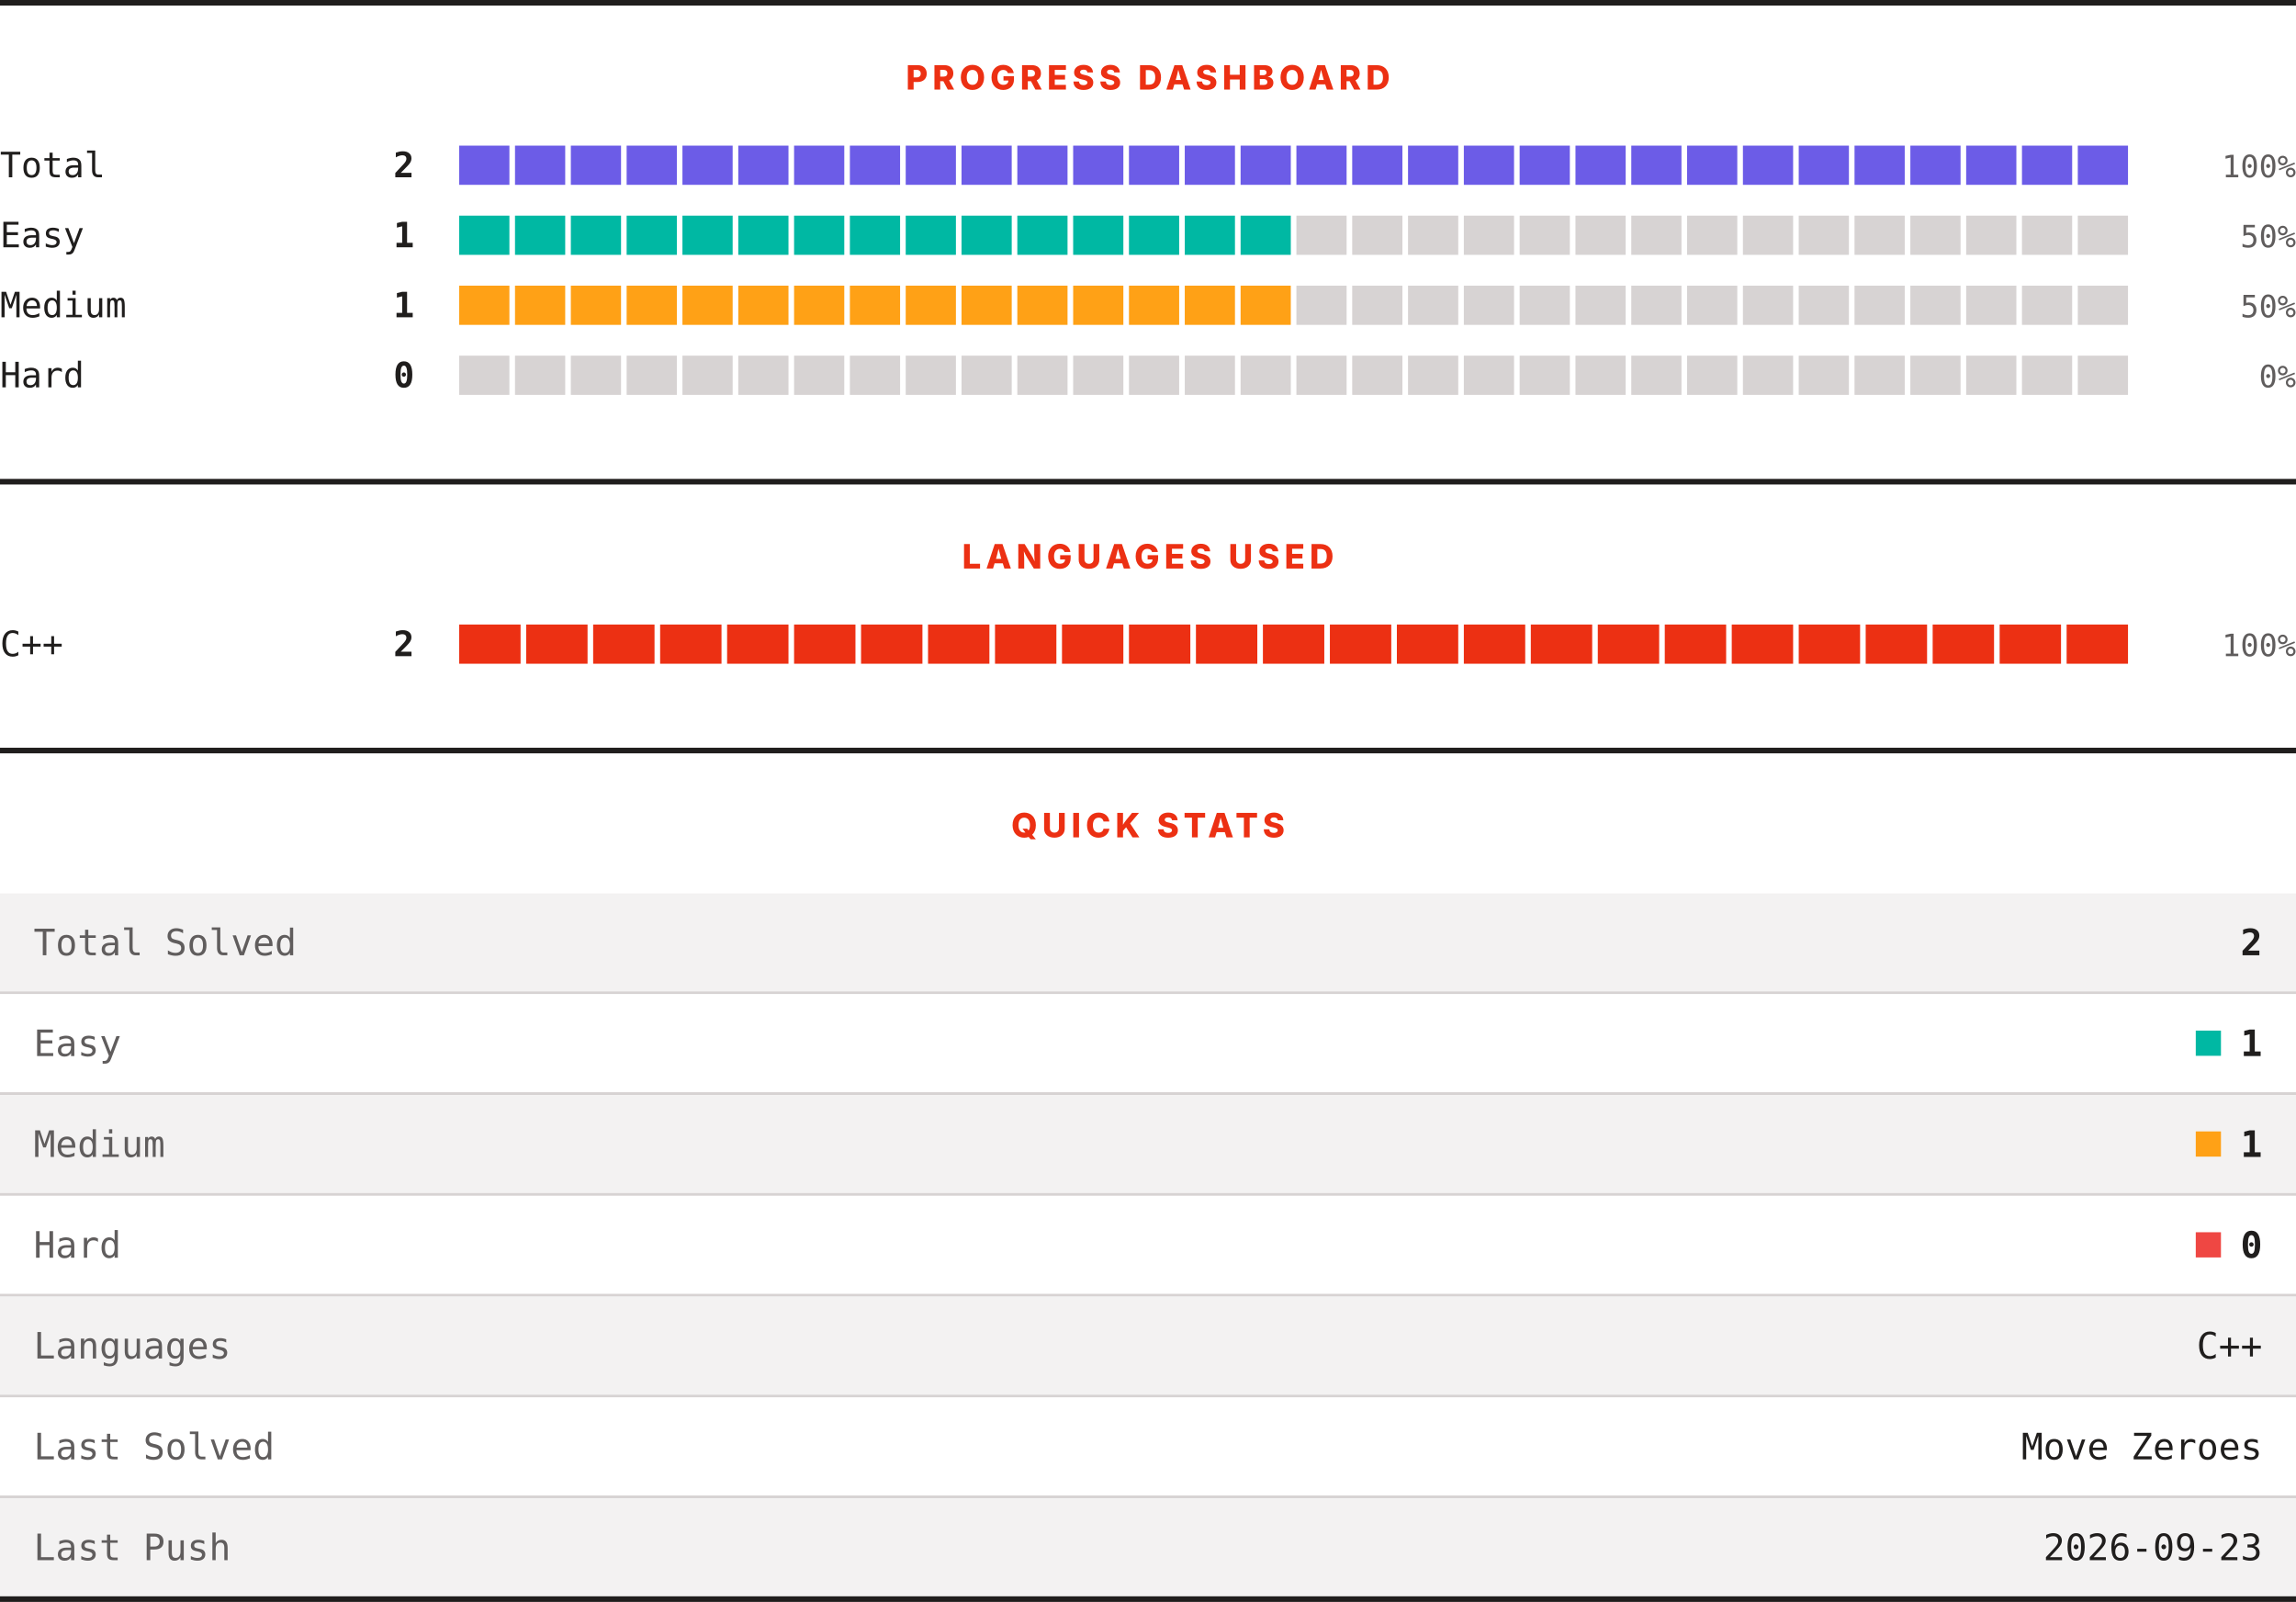
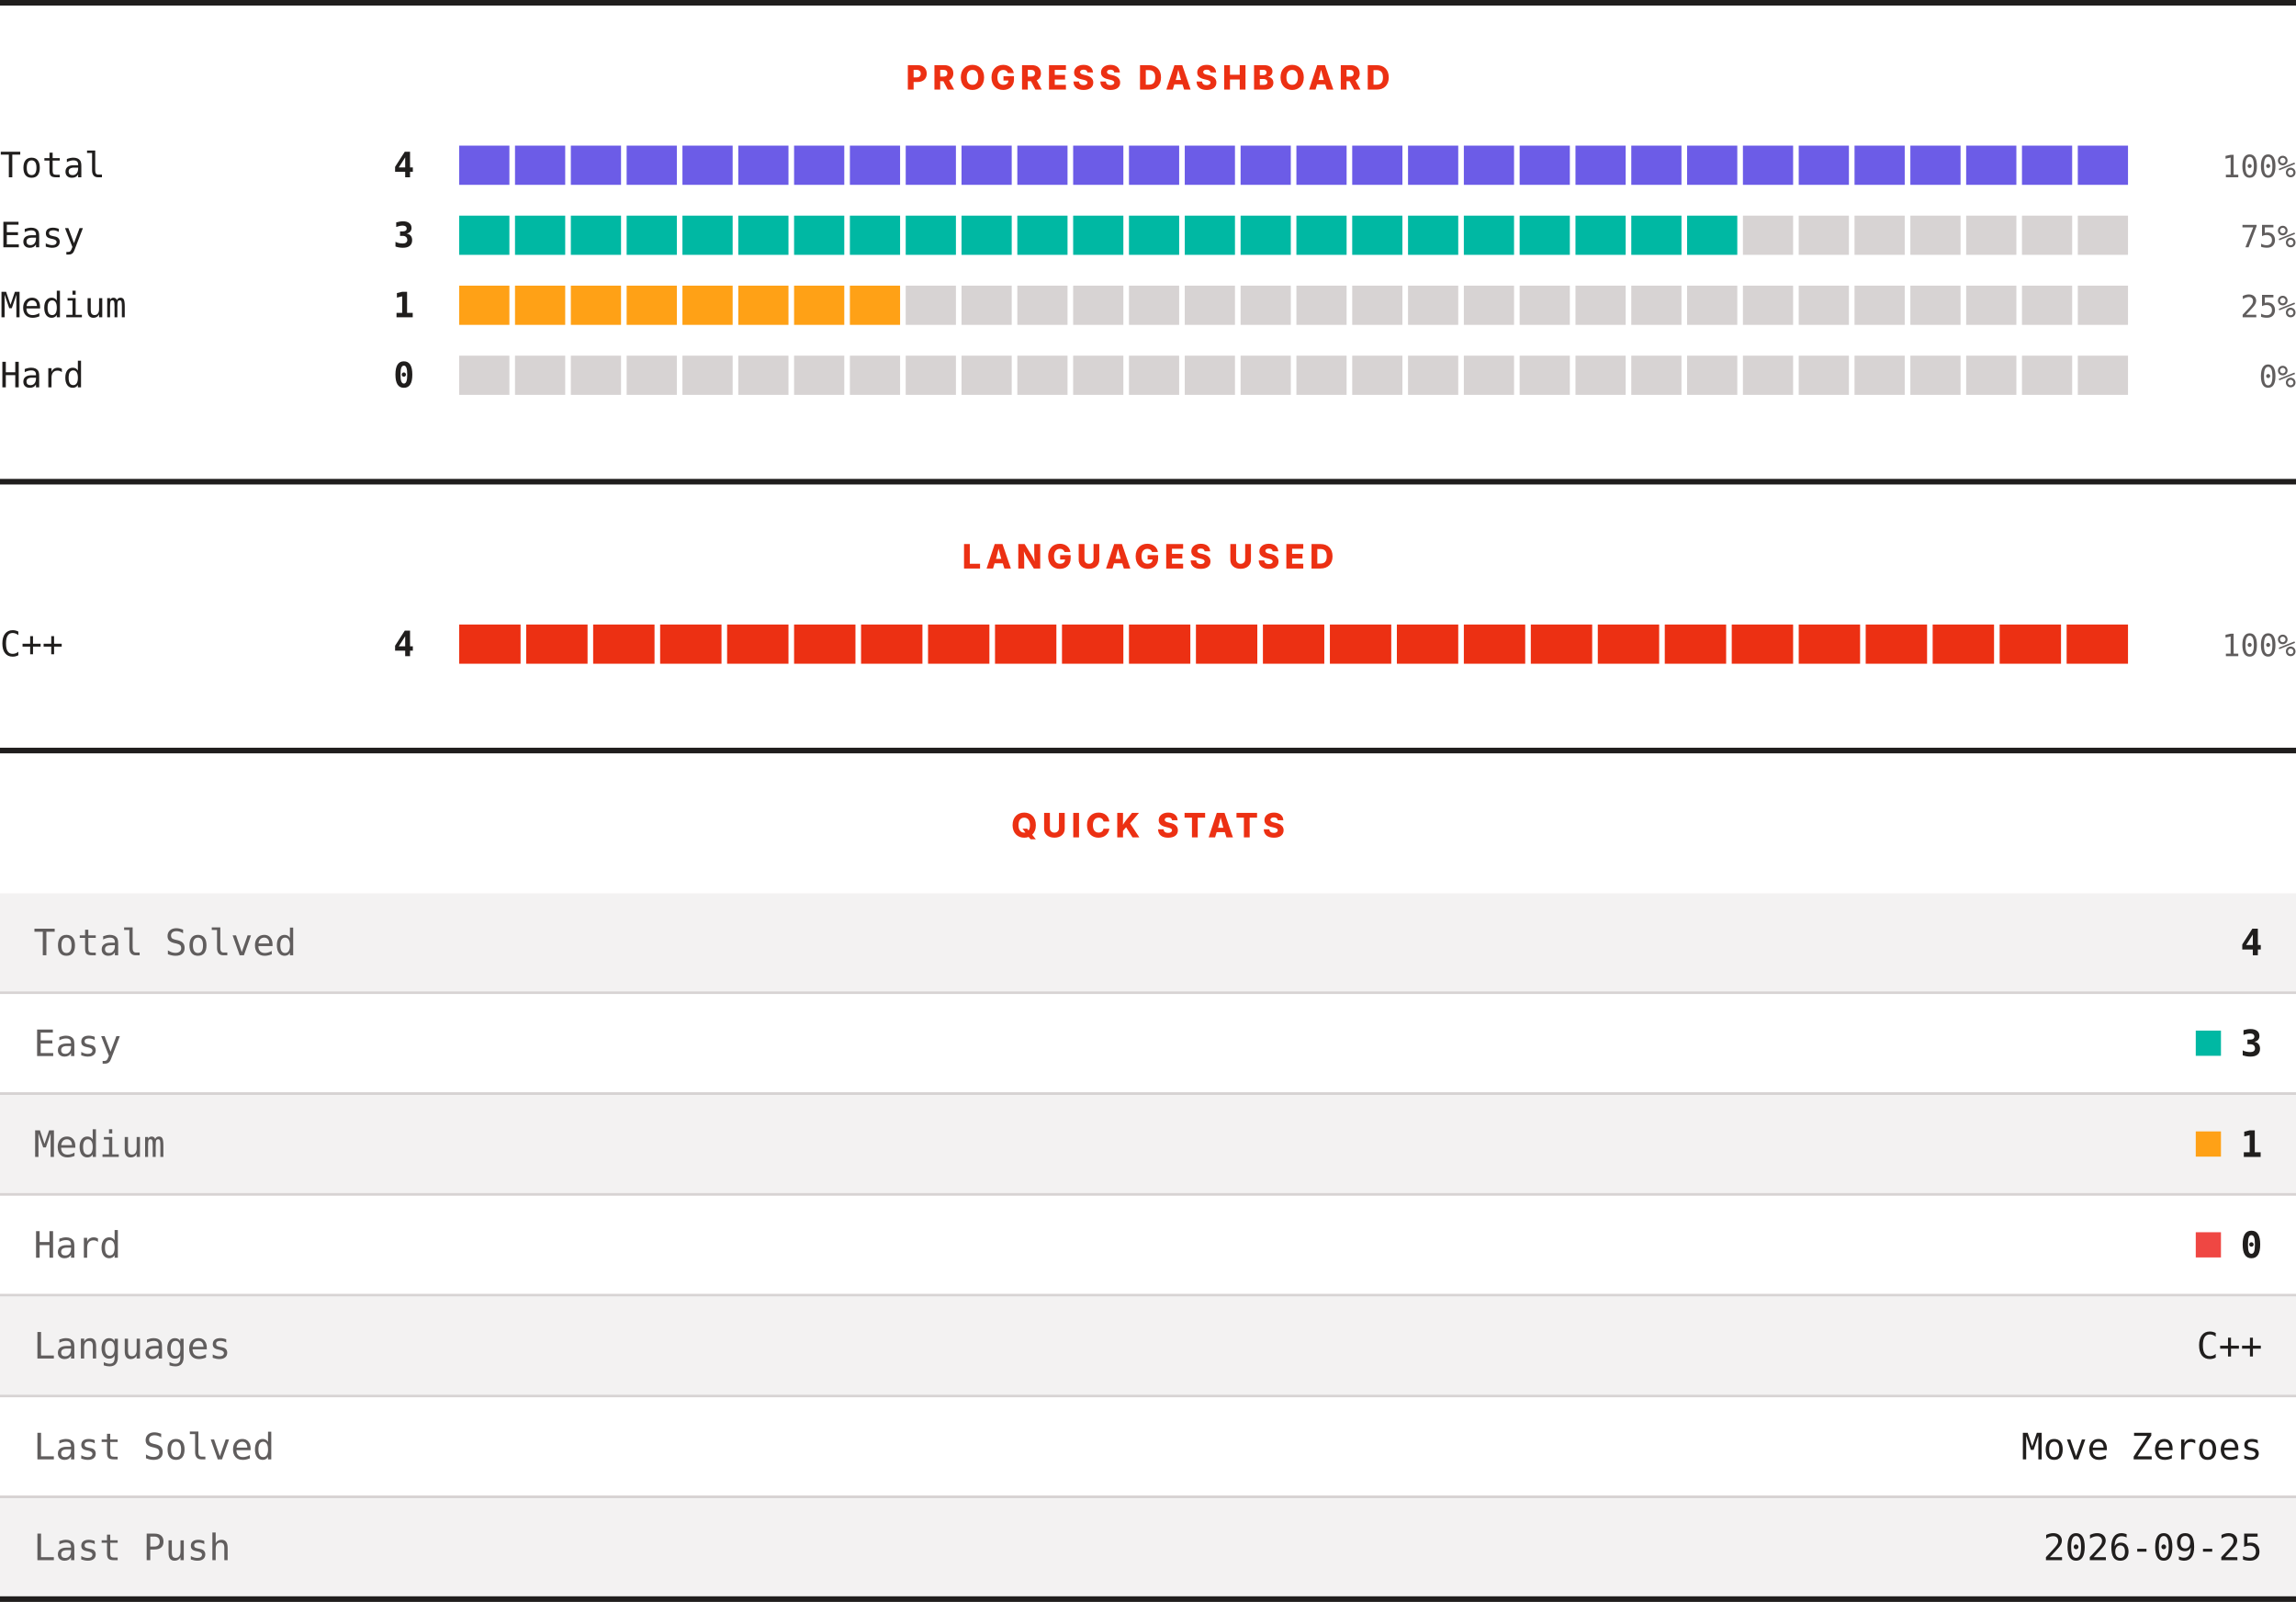
<svg xmlns="http://www.w3.org/2000/svg" width="820" height="572" viewBox="0 0 820 572" role="img" aria-label="LeetCode progress, languages and quick stats">
  <rect width="820" height="572" fill="#ffffff" />
  <rect x="0" y="0" width="820" height="2" fill="#201e1d" />
  <text x="410" y="32" text-anchor="middle" font-family="Archivo, system-ui, -apple-system, Segoe UI, sans-serif" font-size="12" font-weight="800" letter-spacing="1.68" fill="#ec3013">PROGRESS DASHBOARD</text>
  <text x="0" y="63.3" font-family="ui-monospace, SFMono-Regular, Menlo, Consolas, monospace" font-size="12.5" fill="#201e1d">Total</text>
-   <text x="148" y="63.3" text-anchor="end" font-family="ui-monospace, SFMono-Regular, Menlo, Consolas, monospace" font-size="12.5" font-weight="700" fill="#201e1d">2</text>
+   <text x="148" y="63.3" text-anchor="end" font-family="ui-monospace, SFMono-Regular, Menlo, Consolas, monospace" font-size="12.5" font-weight="700" fill="#201e1d">4</text>
  <rect x="164.00" y="52" width="17.93" height="14" fill="#6c5ce7" />
  <rect x="183.93" y="52" width="17.93" height="14" fill="#6c5ce7" />
  <rect x="203.87" y="52" width="17.93" height="14" fill="#6c5ce7" />
  <rect x="223.80" y="52" width="17.93" height="14" fill="#6c5ce7" />
  <rect x="243.73" y="52" width="17.93" height="14" fill="#6c5ce7" />
  <rect x="263.67" y="52" width="17.93" height="14" fill="#6c5ce7" />
  <rect x="283.60" y="52" width="17.93" height="14" fill="#6c5ce7" />
  <rect x="303.53" y="52" width="17.93" height="14" fill="#6c5ce7" />
  <rect x="323.47" y="52" width="17.93" height="14" fill="#6c5ce7" />
  <rect x="343.40" y="52" width="17.93" height="14" fill="#6c5ce7" />
  <rect x="363.33" y="52" width="17.93" height="14" fill="#6c5ce7" />
  <rect x="383.27" y="52" width="17.93" height="14" fill="#6c5ce7" />
  <rect x="403.20" y="52" width="17.93" height="14" fill="#6c5ce7" />
  <rect x="423.13" y="52" width="17.93" height="14" fill="#6c5ce7" />
  <rect x="443.07" y="52" width="17.93" height="14" fill="#6c5ce7" />
  <rect x="463.00" y="52" width="17.93" height="14" fill="#6c5ce7" />
  <rect x="482.93" y="52" width="17.93" height="14" fill="#6c5ce7" />
  <rect x="502.87" y="52" width="17.93" height="14" fill="#6c5ce7" />
  <rect x="522.80" y="52" width="17.93" height="14" fill="#6c5ce7" />
  <rect x="542.73" y="52" width="17.93" height="14" fill="#6c5ce7" />
  <rect x="562.67" y="52" width="17.93" height="14" fill="#6c5ce7" />
  <rect x="582.60" y="52" width="17.93" height="14" fill="#6c5ce7" />
  <rect x="602.53" y="52" width="17.93" height="14" fill="#6c5ce7" />
  <rect x="622.47" y="52" width="17.93" height="14" fill="#6c5ce7" />
  <rect x="642.40" y="52" width="17.93" height="14" fill="#6c5ce7" />
  <rect x="662.33" y="52" width="17.93" height="14" fill="#6c5ce7" />
  <rect x="682.27" y="52" width="17.93" height="14" fill="#6c5ce7" />
  <rect x="702.20" y="52" width="17.93" height="14" fill="#6c5ce7" />
  <rect x="722.13" y="52" width="17.93" height="14" fill="#6c5ce7" />
  <rect x="742.07" y="52" width="17.93" height="14" fill="#6c5ce7" />
  <text x="820" y="63.3" text-anchor="end" font-family="ui-monospace, SFMono-Regular, Menlo, Consolas, monospace" font-size="11" fill="#605d5d">100%</text>
  <text x="0" y="88.3" font-family="ui-monospace, SFMono-Regular, Menlo, Consolas, monospace" font-size="12.5" fill="#201e1d">Easy</text>
-   <text x="148" y="88.3" text-anchor="end" font-family="ui-monospace, SFMono-Regular, Menlo, Consolas, monospace" font-size="12.5" font-weight="700" fill="#201e1d">1</text>
+   <text x="148" y="88.3" text-anchor="end" font-family="ui-monospace, SFMono-Regular, Menlo, Consolas, monospace" font-size="12.5" font-weight="700" fill="#201e1d">3</text>
  <rect x="164.00" y="77" width="17.93" height="14" fill="#00b8a3" />
  <rect x="183.93" y="77" width="17.93" height="14" fill="#00b8a3" />
  <rect x="203.87" y="77" width="17.93" height="14" fill="#00b8a3" />
  <rect x="223.80" y="77" width="17.93" height="14" fill="#00b8a3" />
  <rect x="243.73" y="77" width="17.93" height="14" fill="#00b8a3" />
  <rect x="263.67" y="77" width="17.93" height="14" fill="#00b8a3" />
  <rect x="283.60" y="77" width="17.93" height="14" fill="#00b8a3" />
  <rect x="303.53" y="77" width="17.93" height="14" fill="#00b8a3" />
  <rect x="323.47" y="77" width="17.93" height="14" fill="#00b8a3" />
  <rect x="343.40" y="77" width="17.93" height="14" fill="#00b8a3" />
  <rect x="363.33" y="77" width="17.93" height="14" fill="#00b8a3" />
  <rect x="383.27" y="77" width="17.93" height="14" fill="#00b8a3" />
  <rect x="403.20" y="77" width="17.93" height="14" fill="#00b8a3" />
  <rect x="423.13" y="77" width="17.93" height="14" fill="#00b8a3" />
  <rect x="443.07" y="77" width="17.93" height="14" fill="#00b8a3" />
-   <rect x="463.00" y="77" width="17.93" height="14" fill="#d7d3d3" />
-   <rect x="482.93" y="77" width="17.93" height="14" fill="#d7d3d3" />
-   <rect x="502.87" y="77" width="17.93" height="14" fill="#d7d3d3" />
-   <rect x="522.80" y="77" width="17.93" height="14" fill="#d7d3d3" />
-   <rect x="542.73" y="77" width="17.93" height="14" fill="#d7d3d3" />
-   <rect x="562.67" y="77" width="17.93" height="14" fill="#d7d3d3" />
-   <rect x="582.60" y="77" width="17.93" height="14" fill="#d7d3d3" />
-   <rect x="602.53" y="77" width="17.93" height="14" fill="#d7d3d3" />
+   <rect x="463.00" y="77" width="17.93" height="14" fill="#00b8a3" />
+   <rect x="482.93" y="77" width="17.93" height="14" fill="#00b8a3" />
+   <rect x="502.87" y="77" width="17.93" height="14" fill="#00b8a3" />
+   <rect x="522.80" y="77" width="17.93" height="14" fill="#00b8a3" />
+   <rect x="542.73" y="77" width="17.93" height="14" fill="#00b8a3" />
+   <rect x="562.67" y="77" width="17.93" height="14" fill="#00b8a3" />
+   <rect x="582.60" y="77" width="17.93" height="14" fill="#00b8a3" />
+   <rect x="602.53" y="77" width="17.93" height="14" fill="#00b8a3" />
  <rect x="622.47" y="77" width="17.93" height="14" fill="#d7d3d3" />
  <rect x="642.40" y="77" width="17.93" height="14" fill="#d7d3d3" />
  <rect x="662.33" y="77" width="17.93" height="14" fill="#d7d3d3" />
  <rect x="682.27" y="77" width="17.93" height="14" fill="#d7d3d3" />
  <rect x="702.20" y="77" width="17.93" height="14" fill="#d7d3d3" />
  <rect x="722.13" y="77" width="17.93" height="14" fill="#d7d3d3" />
  <rect x="742.07" y="77" width="17.93" height="14" fill="#d7d3d3" />
-   <text x="820" y="88.3" text-anchor="end" font-family="ui-monospace, SFMono-Regular, Menlo, Consolas, monospace" font-size="11" fill="#605d5d">50%</text>
+   <text x="820" y="88.3" text-anchor="end" font-family="ui-monospace, SFMono-Regular, Menlo, Consolas, monospace" font-size="11" fill="#605d5d">75%</text>
  <text x="0" y="113.3" font-family="ui-monospace, SFMono-Regular, Menlo, Consolas, monospace" font-size="12.5" fill="#201e1d">Medium</text>
  <text x="148" y="113.3" text-anchor="end" font-family="ui-monospace, SFMono-Regular, Menlo, Consolas, monospace" font-size="12.5" font-weight="700" fill="#201e1d">1</text>
  <rect x="164.00" y="102" width="17.93" height="14" fill="#ffa116" />
  <rect x="183.93" y="102" width="17.93" height="14" fill="#ffa116" />
  <rect x="203.87" y="102" width="17.93" height="14" fill="#ffa116" />
  <rect x="223.80" y="102" width="17.93" height="14" fill="#ffa116" />
  <rect x="243.73" y="102" width="17.93" height="14" fill="#ffa116" />
  <rect x="263.67" y="102" width="17.93" height="14" fill="#ffa116" />
  <rect x="283.60" y="102" width="17.93" height="14" fill="#ffa116" />
  <rect x="303.53" y="102" width="17.93" height="14" fill="#ffa116" />
-   <rect x="323.47" y="102" width="17.93" height="14" fill="#ffa116" />
-   <rect x="343.40" y="102" width="17.93" height="14" fill="#ffa116" />
-   <rect x="363.33" y="102" width="17.93" height="14" fill="#ffa116" />
-   <rect x="383.27" y="102" width="17.93" height="14" fill="#ffa116" />
-   <rect x="403.20" y="102" width="17.93" height="14" fill="#ffa116" />
-   <rect x="423.13" y="102" width="17.93" height="14" fill="#ffa116" />
-   <rect x="443.07" y="102" width="17.93" height="14" fill="#ffa116" />
+   <rect x="323.47" y="102" width="17.93" height="14" fill="#d7d3d3" />
+   <rect x="343.40" y="102" width="17.93" height="14" fill="#d7d3d3" />
+   <rect x="363.33" y="102" width="17.93" height="14" fill="#d7d3d3" />
+   <rect x="383.27" y="102" width="17.93" height="14" fill="#d7d3d3" />
+   <rect x="403.20" y="102" width="17.93" height="14" fill="#d7d3d3" />
+   <rect x="423.13" y="102" width="17.93" height="14" fill="#d7d3d3" />
+   <rect x="443.07" y="102" width="17.93" height="14" fill="#d7d3d3" />
  <rect x="463.00" y="102" width="17.93" height="14" fill="#d7d3d3" />
  <rect x="482.93" y="102" width="17.93" height="14" fill="#d7d3d3" />
  <rect x="502.87" y="102" width="17.93" height="14" fill="#d7d3d3" />
  <rect x="522.80" y="102" width="17.93" height="14" fill="#d7d3d3" />
  <rect x="542.73" y="102" width="17.93" height="14" fill="#d7d3d3" />
  <rect x="562.67" y="102" width="17.93" height="14" fill="#d7d3d3" />
  <rect x="582.60" y="102" width="17.93" height="14" fill="#d7d3d3" />
  <rect x="602.53" y="102" width="17.93" height="14" fill="#d7d3d3" />
  <rect x="622.47" y="102" width="17.93" height="14" fill="#d7d3d3" />
  <rect x="642.40" y="102" width="17.93" height="14" fill="#d7d3d3" />
  <rect x="662.33" y="102" width="17.93" height="14" fill="#d7d3d3" />
  <rect x="682.27" y="102" width="17.93" height="14" fill="#d7d3d3" />
  <rect x="702.20" y="102" width="17.93" height="14" fill="#d7d3d3" />
  <rect x="722.13" y="102" width="17.93" height="14" fill="#d7d3d3" />
  <rect x="742.07" y="102" width="17.93" height="14" fill="#d7d3d3" />
-   <text x="820" y="113.3" text-anchor="end" font-family="ui-monospace, SFMono-Regular, Menlo, Consolas, monospace" font-size="11" fill="#605d5d">50%</text>
+   <text x="820" y="113.3" text-anchor="end" font-family="ui-monospace, SFMono-Regular, Menlo, Consolas, monospace" font-size="11" fill="#605d5d">25%</text>
  <text x="0" y="138.3" font-family="ui-monospace, SFMono-Regular, Menlo, Consolas, monospace" font-size="12.5" fill="#201e1d">Hard</text>
  <text x="148" y="138.3" text-anchor="end" font-family="ui-monospace, SFMono-Regular, Menlo, Consolas, monospace" font-size="12.5" font-weight="700" fill="#201e1d">0</text>
  <rect x="164.00" y="127" width="17.93" height="14" fill="#d7d3d3" />
  <rect x="183.93" y="127" width="17.93" height="14" fill="#d7d3d3" />
  <rect x="203.87" y="127" width="17.93" height="14" fill="#d7d3d3" />
  <rect x="223.80" y="127" width="17.93" height="14" fill="#d7d3d3" />
  <rect x="243.73" y="127" width="17.93" height="14" fill="#d7d3d3" />
  <rect x="263.67" y="127" width="17.93" height="14" fill="#d7d3d3" />
  <rect x="283.60" y="127" width="17.93" height="14" fill="#d7d3d3" />
  <rect x="303.53" y="127" width="17.93" height="14" fill="#d7d3d3" />
  <rect x="323.47" y="127" width="17.93" height="14" fill="#d7d3d3" />
  <rect x="343.40" y="127" width="17.93" height="14" fill="#d7d3d3" />
  <rect x="363.33" y="127" width="17.93" height="14" fill="#d7d3d3" />
  <rect x="383.27" y="127" width="17.93" height="14" fill="#d7d3d3" />
  <rect x="403.20" y="127" width="17.93" height="14" fill="#d7d3d3" />
  <rect x="423.13" y="127" width="17.93" height="14" fill="#d7d3d3" />
  <rect x="443.07" y="127" width="17.93" height="14" fill="#d7d3d3" />
  <rect x="463.00" y="127" width="17.93" height="14" fill="#d7d3d3" />
  <rect x="482.93" y="127" width="17.93" height="14" fill="#d7d3d3" />
  <rect x="502.87" y="127" width="17.93" height="14" fill="#d7d3d3" />
  <rect x="522.80" y="127" width="17.93" height="14" fill="#d7d3d3" />
  <rect x="542.73" y="127" width="17.93" height="14" fill="#d7d3d3" />
  <rect x="562.67" y="127" width="17.93" height="14" fill="#d7d3d3" />
  <rect x="582.60" y="127" width="17.93" height="14" fill="#d7d3d3" />
  <rect x="602.53" y="127" width="17.93" height="14" fill="#d7d3d3" />
  <rect x="622.47" y="127" width="17.93" height="14" fill="#d7d3d3" />
  <rect x="642.40" y="127" width="17.93" height="14" fill="#d7d3d3" />
  <rect x="662.33" y="127" width="17.93" height="14" fill="#d7d3d3" />
  <rect x="682.27" y="127" width="17.93" height="14" fill="#d7d3d3" />
  <rect x="702.20" y="127" width="17.93" height="14" fill="#d7d3d3" />
  <rect x="722.13" y="127" width="17.93" height="14" fill="#d7d3d3" />
  <rect x="742.07" y="127" width="17.93" height="14" fill="#d7d3d3" />
  <text x="820" y="138.3" text-anchor="end" font-family="ui-monospace, SFMono-Regular, Menlo, Consolas, monospace" font-size="11" fill="#605d5d">0%</text>
  <rect x="0" y="171" width="820" height="2" fill="#201e1d" />
  <text x="410" y="203" text-anchor="middle" font-family="Archivo, system-ui, -apple-system, Segoe UI, sans-serif" font-size="12" font-weight="800" letter-spacing="1.68" fill="#ec3013">LANGUAGES USED</text>
  <text x="0" y="234.3" font-family="ui-monospace, SFMono-Regular, Menlo, Consolas, monospace" font-size="12.5" fill="#201e1d">C++</text>
-   <text x="148" y="234.3" text-anchor="end" font-family="ui-monospace, SFMono-Regular, Menlo, Consolas, monospace" font-size="12.5" font-weight="700" fill="#201e1d">2</text>
+   <text x="148" y="234.3" text-anchor="end" font-family="ui-monospace, SFMono-Regular, Menlo, Consolas, monospace" font-size="12.5" font-weight="700" fill="#201e1d">4</text>
  <rect x="164.00" y="223" width="21.92" height="14" fill="#ec3013" />
  <rect x="187.92" y="223" width="21.92" height="14" fill="#ec3013" />
  <rect x="211.84" y="223" width="21.92" height="14" fill="#ec3013" />
  <rect x="235.76" y="223" width="21.92" height="14" fill="#ec3013" />
  <rect x="259.68" y="223" width="21.92" height="14" fill="#ec3013" />
  <rect x="283.60" y="223" width="21.92" height="14" fill="#ec3013" />
  <rect x="307.52" y="223" width="21.92" height="14" fill="#ec3013" />
  <rect x="331.44" y="223" width="21.92" height="14" fill="#ec3013" />
  <rect x="355.36" y="223" width="21.92" height="14" fill="#ec3013" />
  <rect x="379.28" y="223" width="21.92" height="14" fill="#ec3013" />
  <rect x="403.20" y="223" width="21.92" height="14" fill="#ec3013" />
  <rect x="427.12" y="223" width="21.92" height="14" fill="#ec3013" />
  <rect x="451.04" y="223" width="21.92" height="14" fill="#ec3013" />
  <rect x="474.96" y="223" width="21.92" height="14" fill="#ec3013" />
  <rect x="498.88" y="223" width="21.92" height="14" fill="#ec3013" />
  <rect x="522.80" y="223" width="21.92" height="14" fill="#ec3013" />
  <rect x="546.72" y="223" width="21.92" height="14" fill="#ec3013" />
  <rect x="570.64" y="223" width="21.92" height="14" fill="#ec3013" />
  <rect x="594.56" y="223" width="21.92" height="14" fill="#ec3013" />
  <rect x="618.48" y="223" width="21.92" height="14" fill="#ec3013" />
  <rect x="642.40" y="223" width="21.92" height="14" fill="#ec3013" />
  <rect x="666.32" y="223" width="21.92" height="14" fill="#ec3013" />
  <rect x="690.24" y="223" width="21.92" height="14" fill="#ec3013" />
  <rect x="714.16" y="223" width="21.92" height="14" fill="#ec3013" />
  <rect x="738.08" y="223" width="21.92" height="14" fill="#ec3013" />
  <text x="820" y="234.3" text-anchor="end" font-family="ui-monospace, SFMono-Regular, Menlo, Consolas, monospace" font-size="11" fill="#605d5d">100%</text>
  <rect x="0" y="267" width="820" height="2" fill="#201e1d" />
  <text x="410" y="299" text-anchor="middle" font-family="Archivo, system-ui, -apple-system, Segoe UI, sans-serif" font-size="12" font-weight="800" letter-spacing="1.68" fill="#ec3013">QUICK STATS</text>
  <rect x="0" y="319" width="820" height="35" fill="#f3f2f2" />
  <text x="12" y="341.1" font-family="ui-monospace, SFMono-Regular, Menlo, Consolas, monospace" font-size="13" fill="#605d5d">Total Solved</text>
-   <text x="808" y="341.1" text-anchor="end" font-family="ui-monospace, SFMono-Regular, Menlo, Consolas, monospace" font-size="13" font-weight="700" fill="#201e1d">2</text>
+   <text x="808" y="341.1" text-anchor="end" font-family="ui-monospace, SFMono-Regular, Menlo, Consolas, monospace" font-size="13" font-weight="700" fill="#201e1d">4</text>
  <rect x="0" y="354" width="820" height="1" fill="#d7d3d3" />
  <rect x="0" y="355" width="820" height="35" fill="#ffffff" />
  <text x="12" y="377.1" font-family="ui-monospace, SFMono-Regular, Menlo, Consolas, monospace" font-size="13" fill="#605d5d">Easy</text>
  <rect x="784.2" y="368" width="9" height="9" fill="#00b8a3" />
-   <text x="808" y="377.1" text-anchor="end" font-family="ui-monospace, SFMono-Regular, Menlo, Consolas, monospace" font-size="13" font-weight="700" fill="#201e1d">1</text>
+   <text x="808" y="377.1" text-anchor="end" font-family="ui-monospace, SFMono-Regular, Menlo, Consolas, monospace" font-size="13" font-weight="700" fill="#201e1d">3</text>
  <rect x="0" y="390" width="820" height="1" fill="#d7d3d3" />
  <rect x="0" y="391" width="820" height="35" fill="#f3f2f2" />
  <text x="12" y="413.1" font-family="ui-monospace, SFMono-Regular, Menlo, Consolas, monospace" font-size="13" fill="#605d5d">Medium</text>
  <rect x="784.2" y="404" width="9" height="9" fill="#ffa116" />
  <text x="808" y="413.1" text-anchor="end" font-family="ui-monospace, SFMono-Regular, Menlo, Consolas, monospace" font-size="13" font-weight="700" fill="#201e1d">1</text>
  <rect x="0" y="426" width="820" height="1" fill="#d7d3d3" />
  <rect x="0" y="427" width="820" height="35" fill="#ffffff" />
  <text x="12" y="449.1" font-family="ui-monospace, SFMono-Regular, Menlo, Consolas, monospace" font-size="13" fill="#605d5d">Hard</text>
  <rect x="784.2" y="440" width="9" height="9" fill="#ef4743" />
  <text x="808" y="449.1" text-anchor="end" font-family="ui-monospace, SFMono-Regular, Menlo, Consolas, monospace" font-size="13" font-weight="700" fill="#201e1d">0</text>
  <rect x="0" y="462" width="820" height="1" fill="#d7d3d3" />
  <rect x="0" y="463" width="820" height="35" fill="#f3f2f2" />
  <text x="12" y="485.1" font-family="ui-monospace, SFMono-Regular, Menlo, Consolas, monospace" font-size="13" fill="#605d5d">Languages</text>
  <text x="808" y="485.1" text-anchor="end" font-family="ui-monospace, SFMono-Regular, Menlo, Consolas, monospace" font-size="13" fill="#201e1d">C++</text>
  <rect x="0" y="498" width="820" height="1" fill="#d7d3d3" />
  <rect x="0" y="499" width="820" height="35" fill="#ffffff" />
  <text x="12" y="521.1" font-family="ui-monospace, SFMono-Regular, Menlo, Consolas, monospace" font-size="13" fill="#605d5d">Last Solved</text>
  <text x="808" y="521.1" text-anchor="end" font-family="ui-monospace, SFMono-Regular, Menlo, Consolas, monospace" font-size="13" fill="#201e1d">Move Zeroes</text>
  <rect x="0" y="534" width="820" height="1" fill="#d7d3d3" />
  <rect x="0" y="535" width="820" height="35" fill="#f3f2f2" />
  <text x="12" y="557.1" font-family="ui-monospace, SFMono-Regular, Menlo, Consolas, monospace" font-size="13" fill="#605d5d">Last Push</text>
-   <text x="808" y="557.1" text-anchor="end" font-family="ui-monospace, SFMono-Regular, Menlo, Consolas, monospace" font-size="13" fill="#201e1d">2026-09-23</text>
+   <text x="808" y="557.1" text-anchor="end" font-family="ui-monospace, SFMono-Regular, Menlo, Consolas, monospace" font-size="13" fill="#201e1d">2026-09-25</text>
  <rect x="0" y="570" width="820" height="2" fill="#201e1d" />
</svg>
